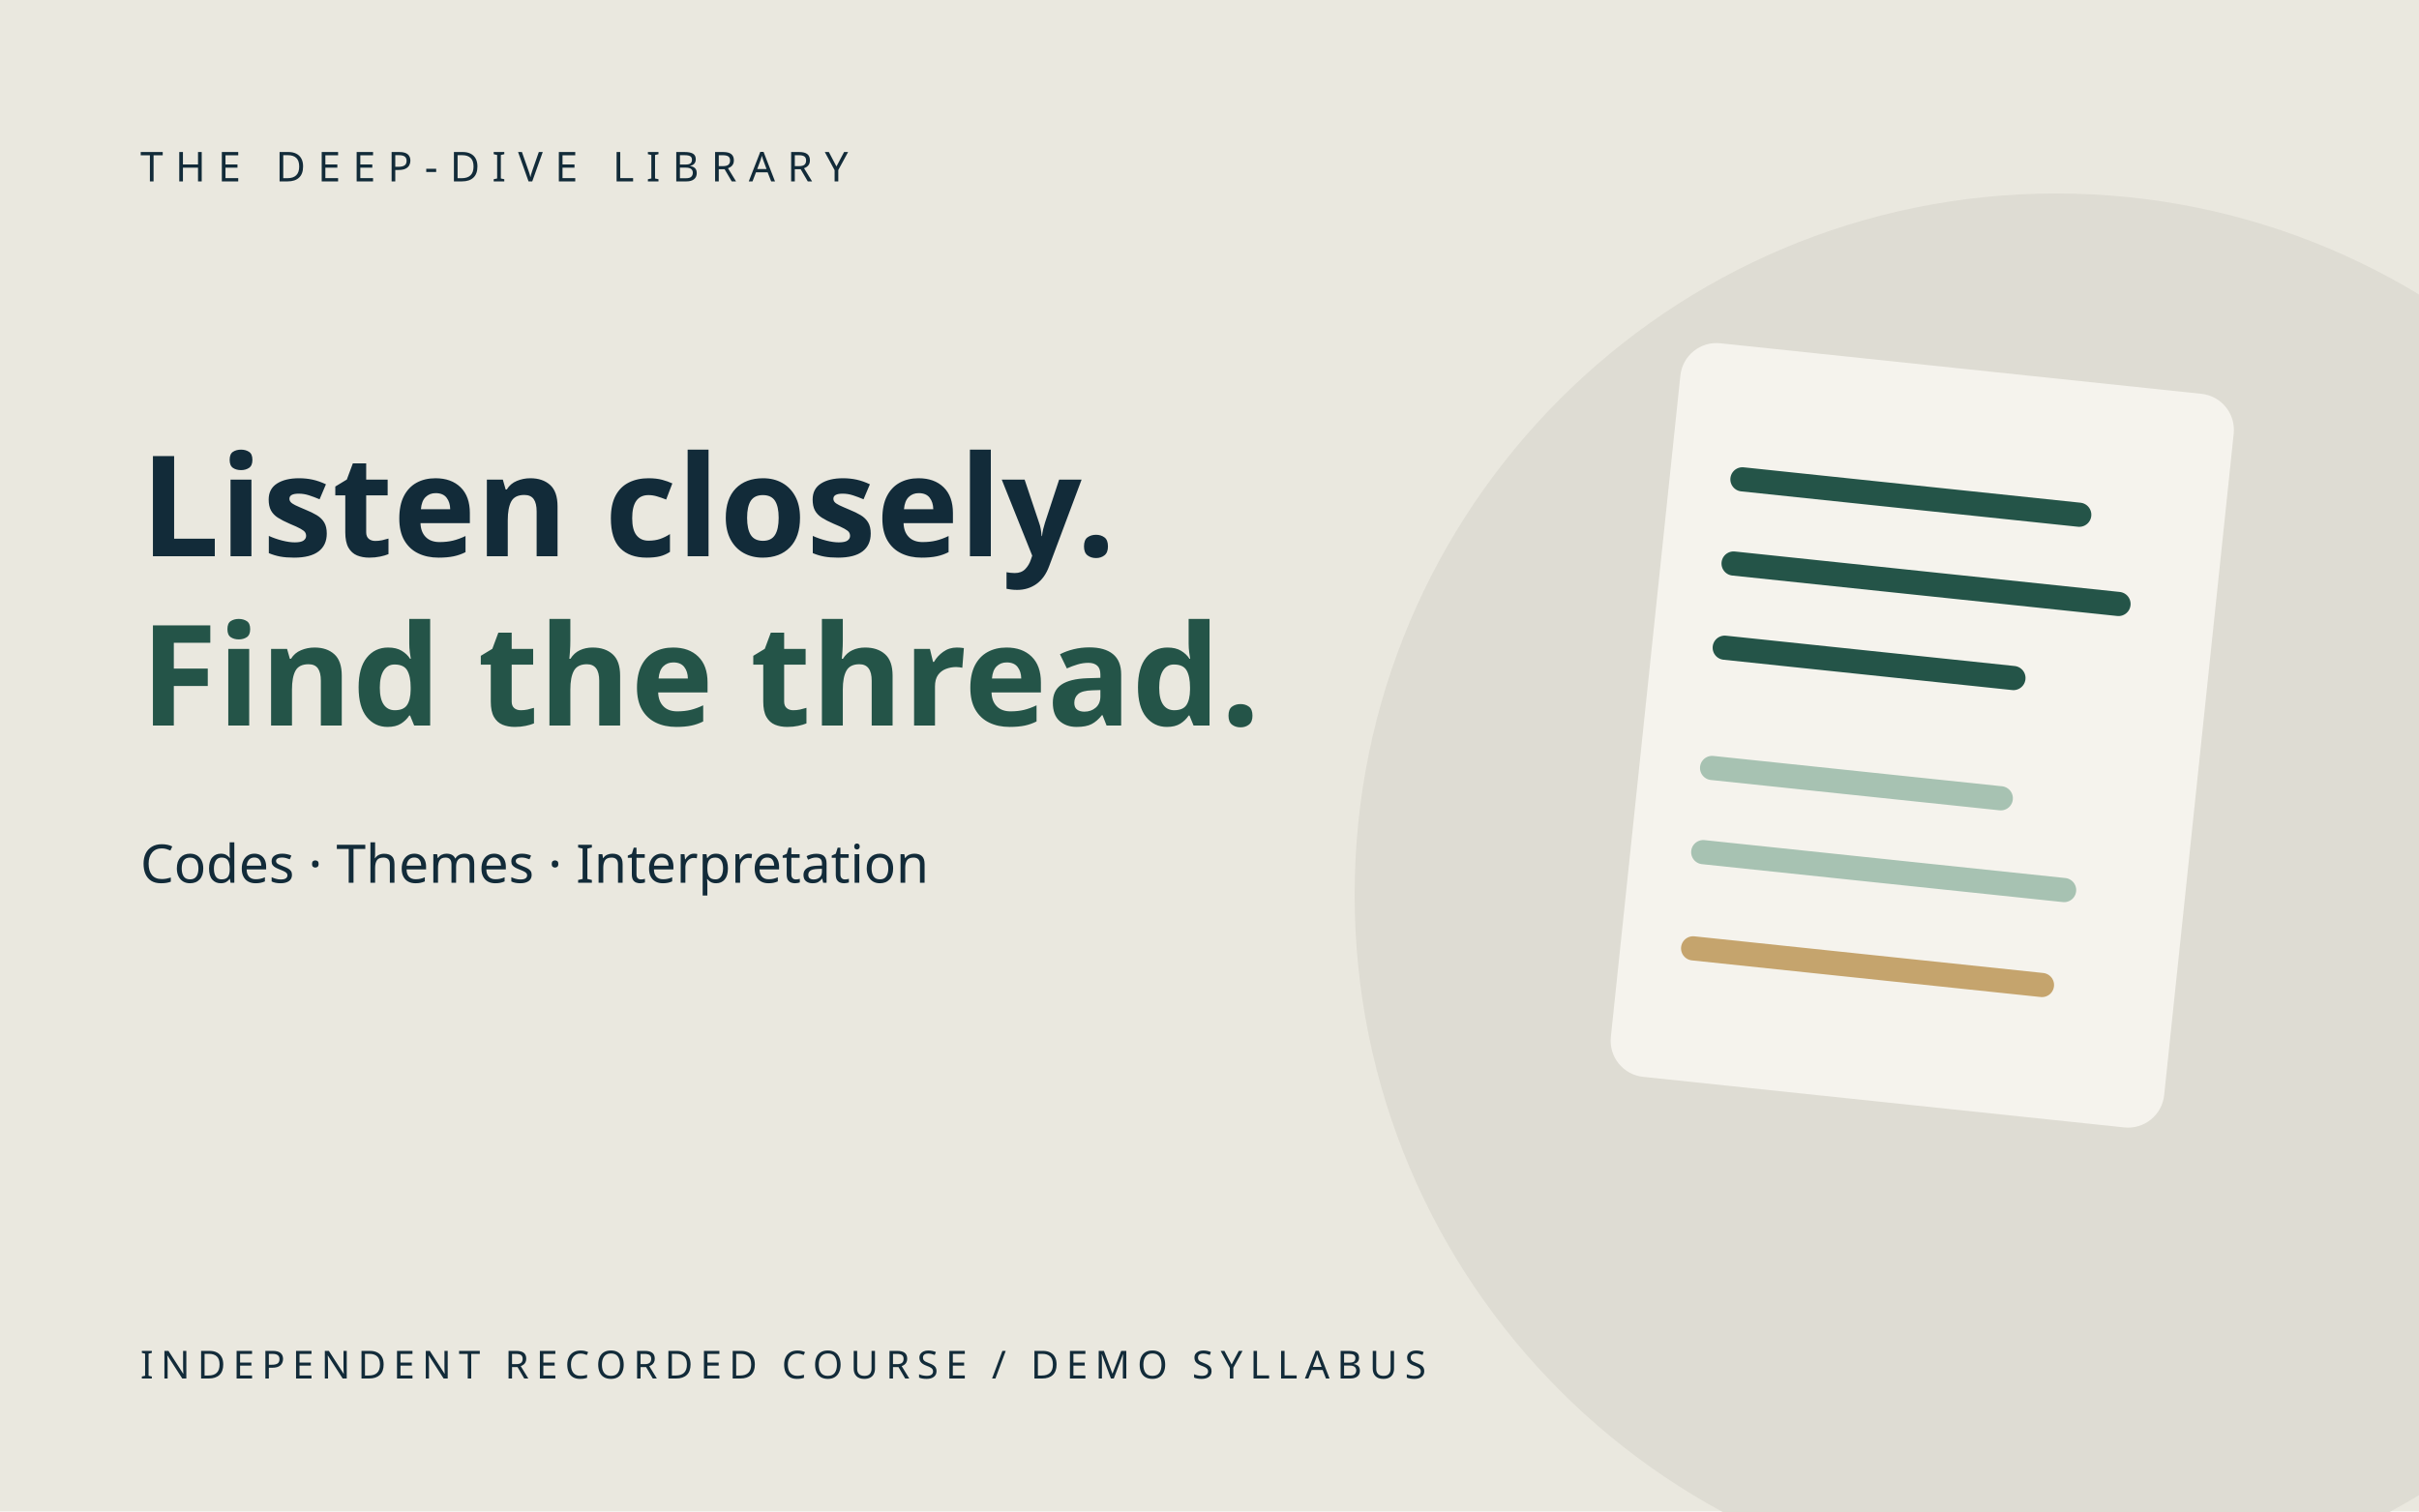
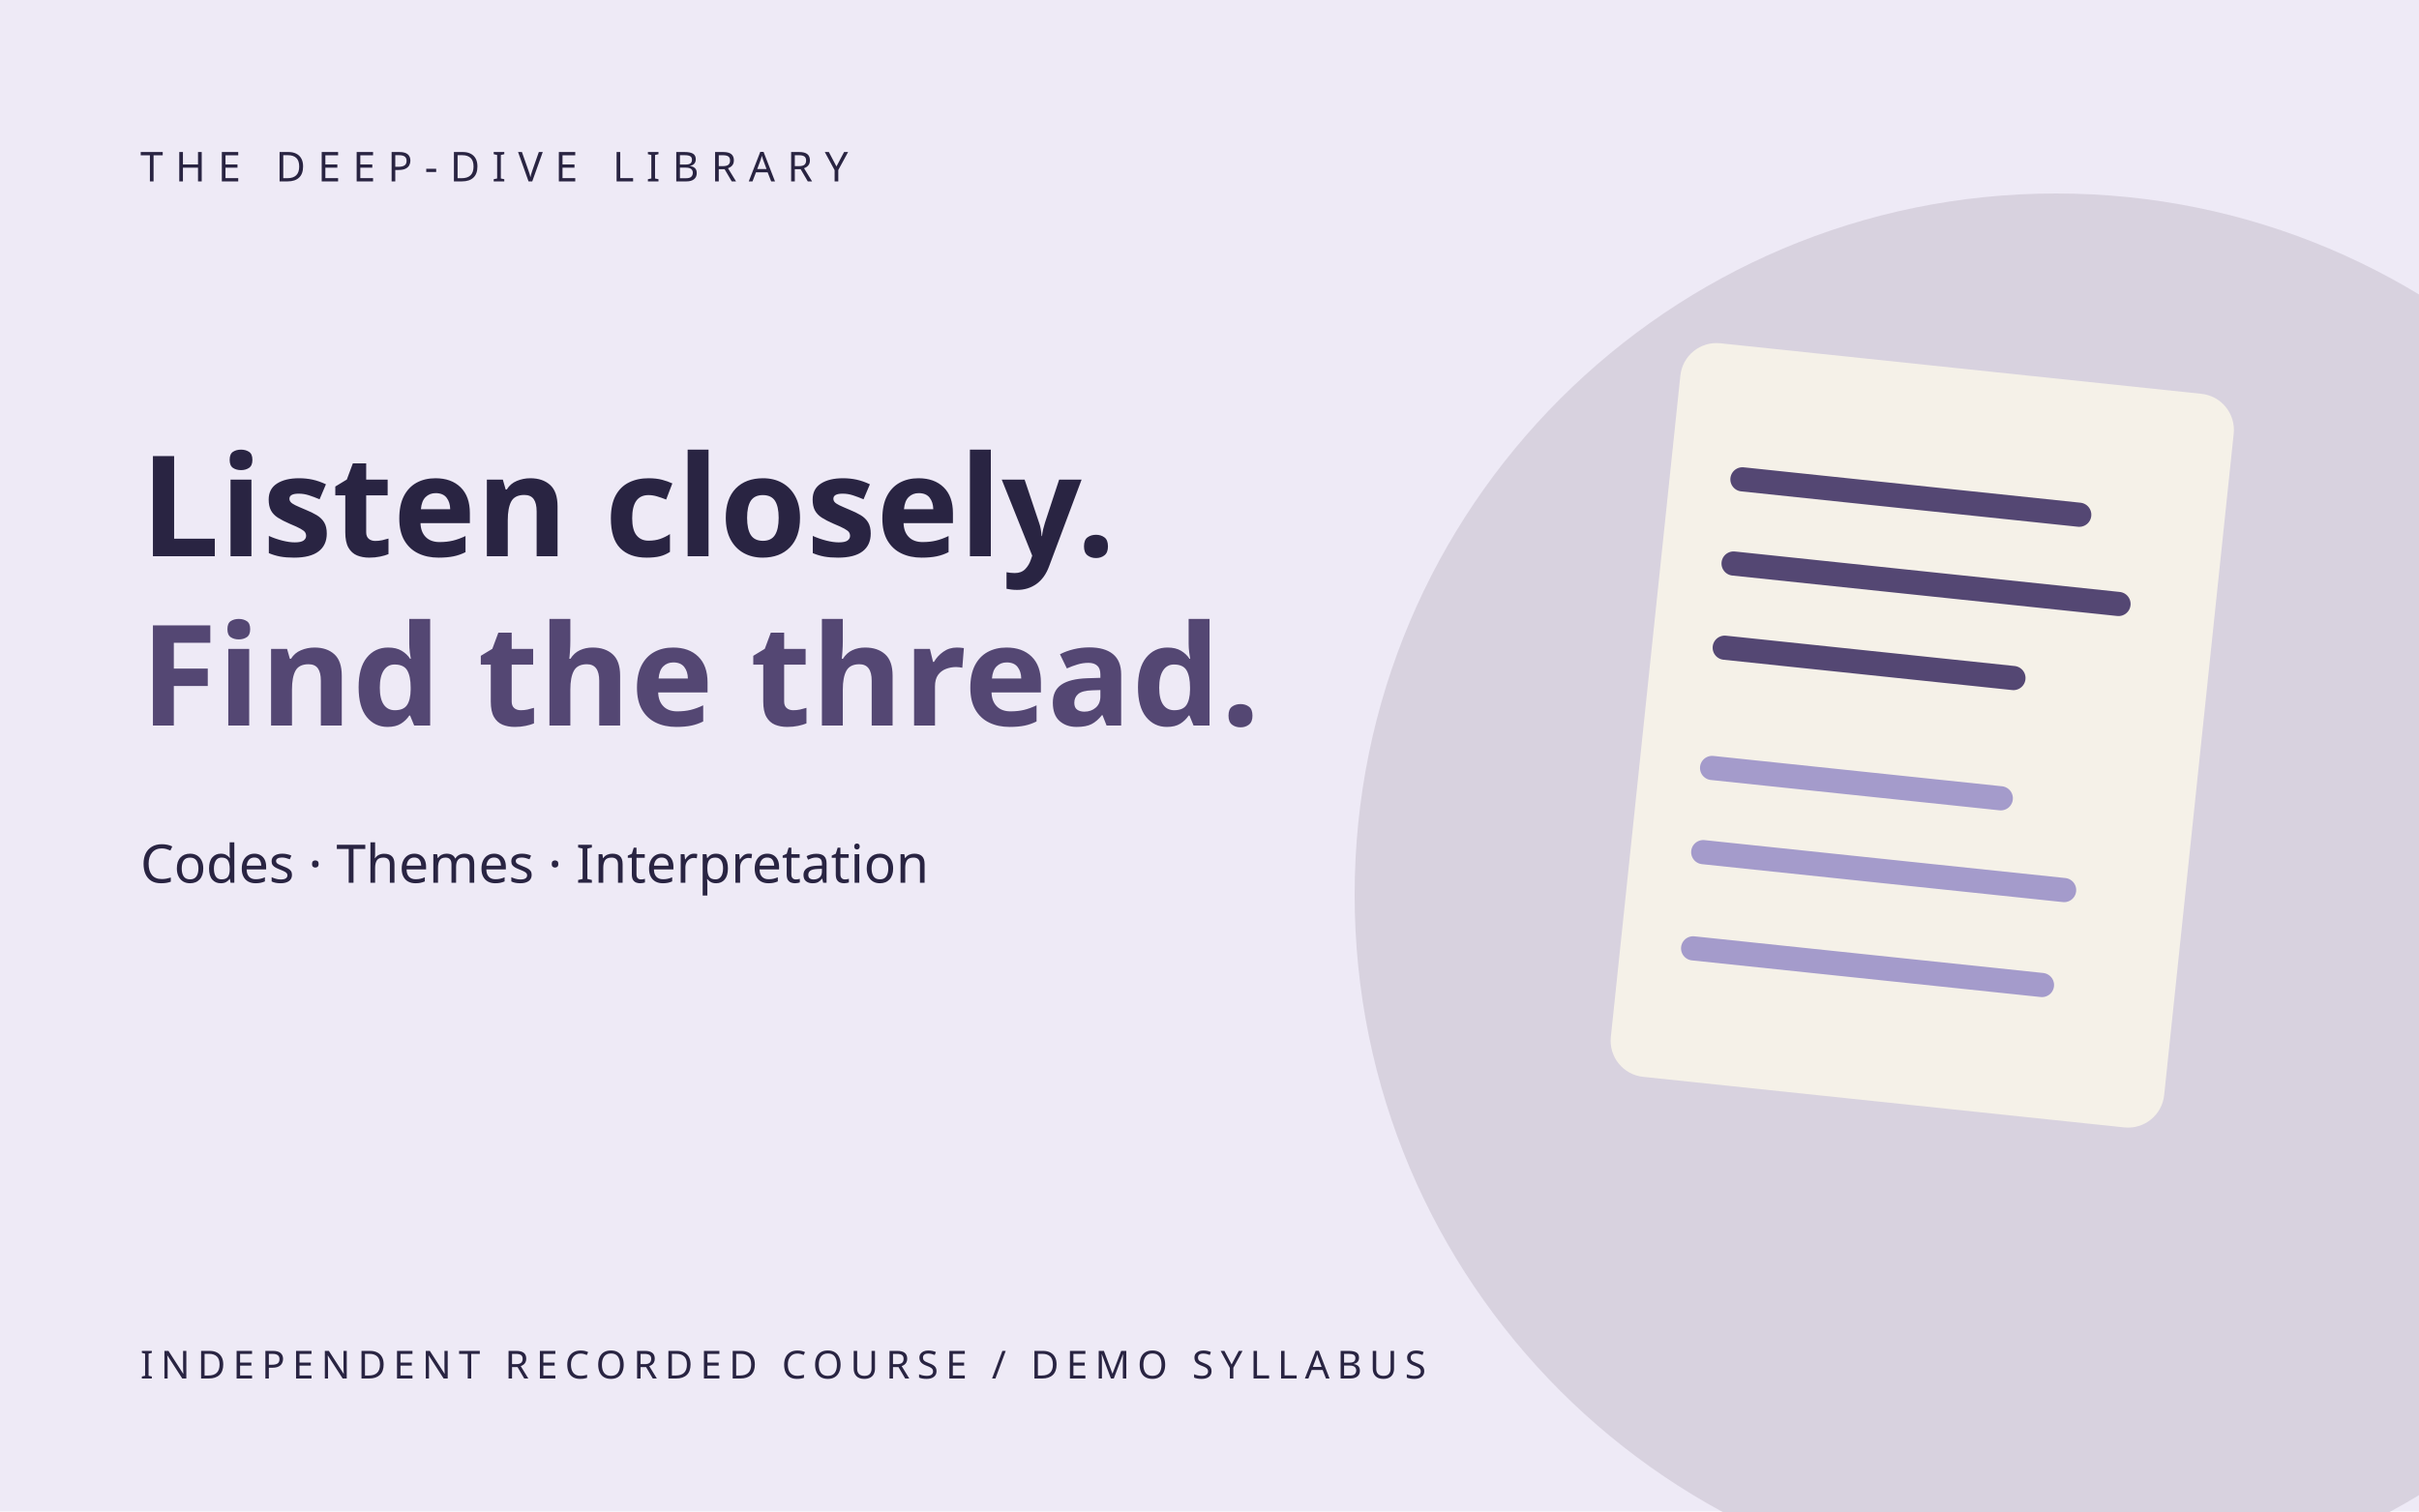
<svg xmlns="http://www.w3.org/2000/svg" width="1000" height="625" viewBox="0 0 1000 625">
-   <rect width="1000" height="625" fill="#EAE8DF" />
-   <circle cx="850" cy="370" r="290" fill="#DEDCD3" />
-   <text x="58" y="75" fill="#122B39" font-family="sans-serif" font-size="17" letter-spacing="5">THE DEEP-DIVE LIBRARY</text>
-   <text x="58" y="230" fill="#122B39" font-family="sans-serif" font-size="58" font-weight="700">Listen closely.</text>
-   <text x="58" y="300" fill="#245448" font-family="sans-serif" font-size="58" font-weight="700">Find the thread.</text>
-   <text x="58" y="365" fill="#122B39" font-family="sans-serif" font-size="22">Codes · Themes · Interpretation</text>
+   <rect width="1000" height="625" fill="#EEEAF6" />
+   <circle cx="850" cy="370" r="290" fill="#D8D2DF" />
+   <text x="58" y="75" fill="#292442" font-family="sans-serif" font-size="17" letter-spacing="5">THE DEEP-DIVE LIBRARY</text>
+   <text x="58" y="230" fill="#292442" font-family="sans-serif" font-size="58" font-weight="700">Listen closely.</text>
+   <text x="58" y="300" fill="#544773" font-family="sans-serif" font-size="58" font-weight="700">Find the thread.</text>
+   <text x="58" y="365" fill="#292442" font-family="sans-serif" font-size="22">Codes · Themes · Interpretation</text>
  <g transform="translate(680 150) rotate(6 100 150)">
-     <rect width="230" height="305" rx="15" fill="#F5F3ED" />
+     <rect width="230" height="305" rx="15" fill="#F5F1E8" />
    <g stroke-width="10" stroke-linecap="round">
-       <path d="M30 55H170M30 90H190M30 125H150" stroke="#245448" />
-       <path d="M30 175H150M30 210H180" stroke="#A7C2B2" />
-       <path d="M30 250H175" stroke="#C5A46D" />
+       <path d="M30 55H170M30 90H190M30 125H150" stroke="#544773" />
+       <path d="M30 175H150M30 210H180" stroke="#A49BCB" />
+       <path d="M30 250H175" stroke="#A49BCB" />
    </g>
  </g>
-   <text x="58" y="570" fill="#122B39" font-family="sans-serif" font-size="16" letter-spacing="3">INDEPENDENT RECORDED COURSE / DEMO SYLLABUS</text>
+   <text x="58" y="570" fill="#292442" font-family="sans-serif" font-size="16" letter-spacing="3">INDEPENDENT RECORDED COURSE / DEMO SYLLABUS</text>
</svg>
